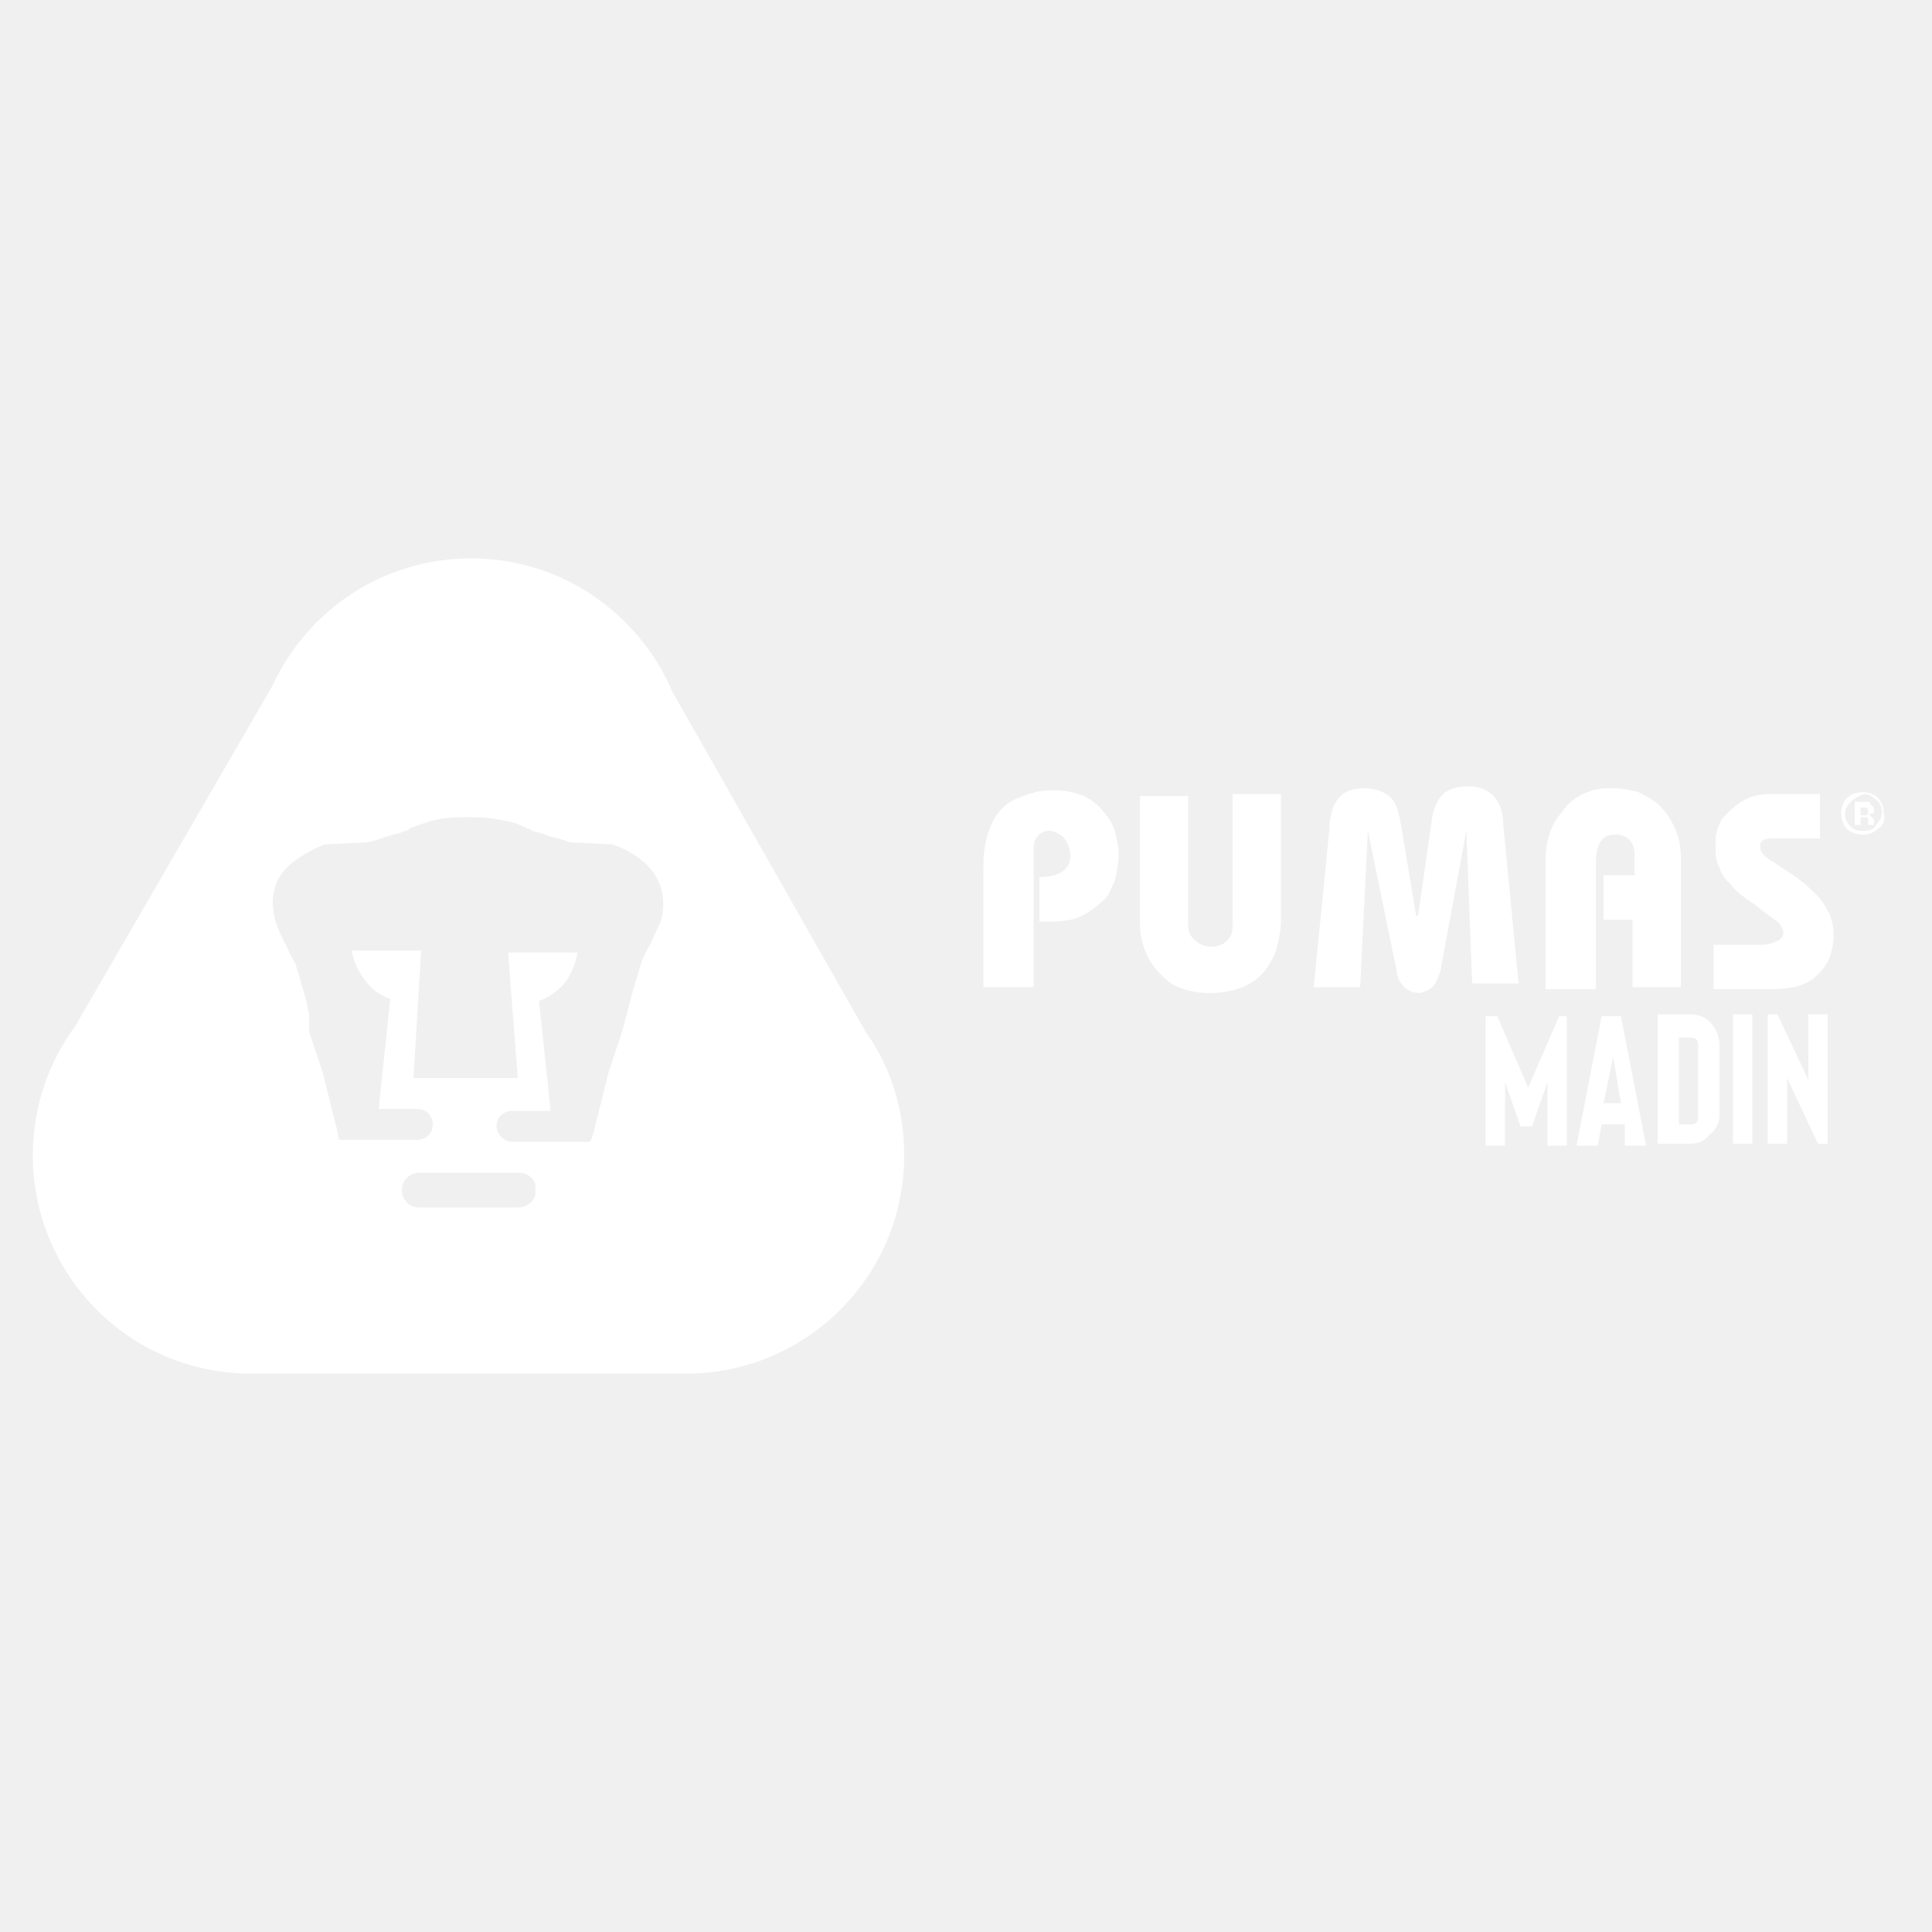
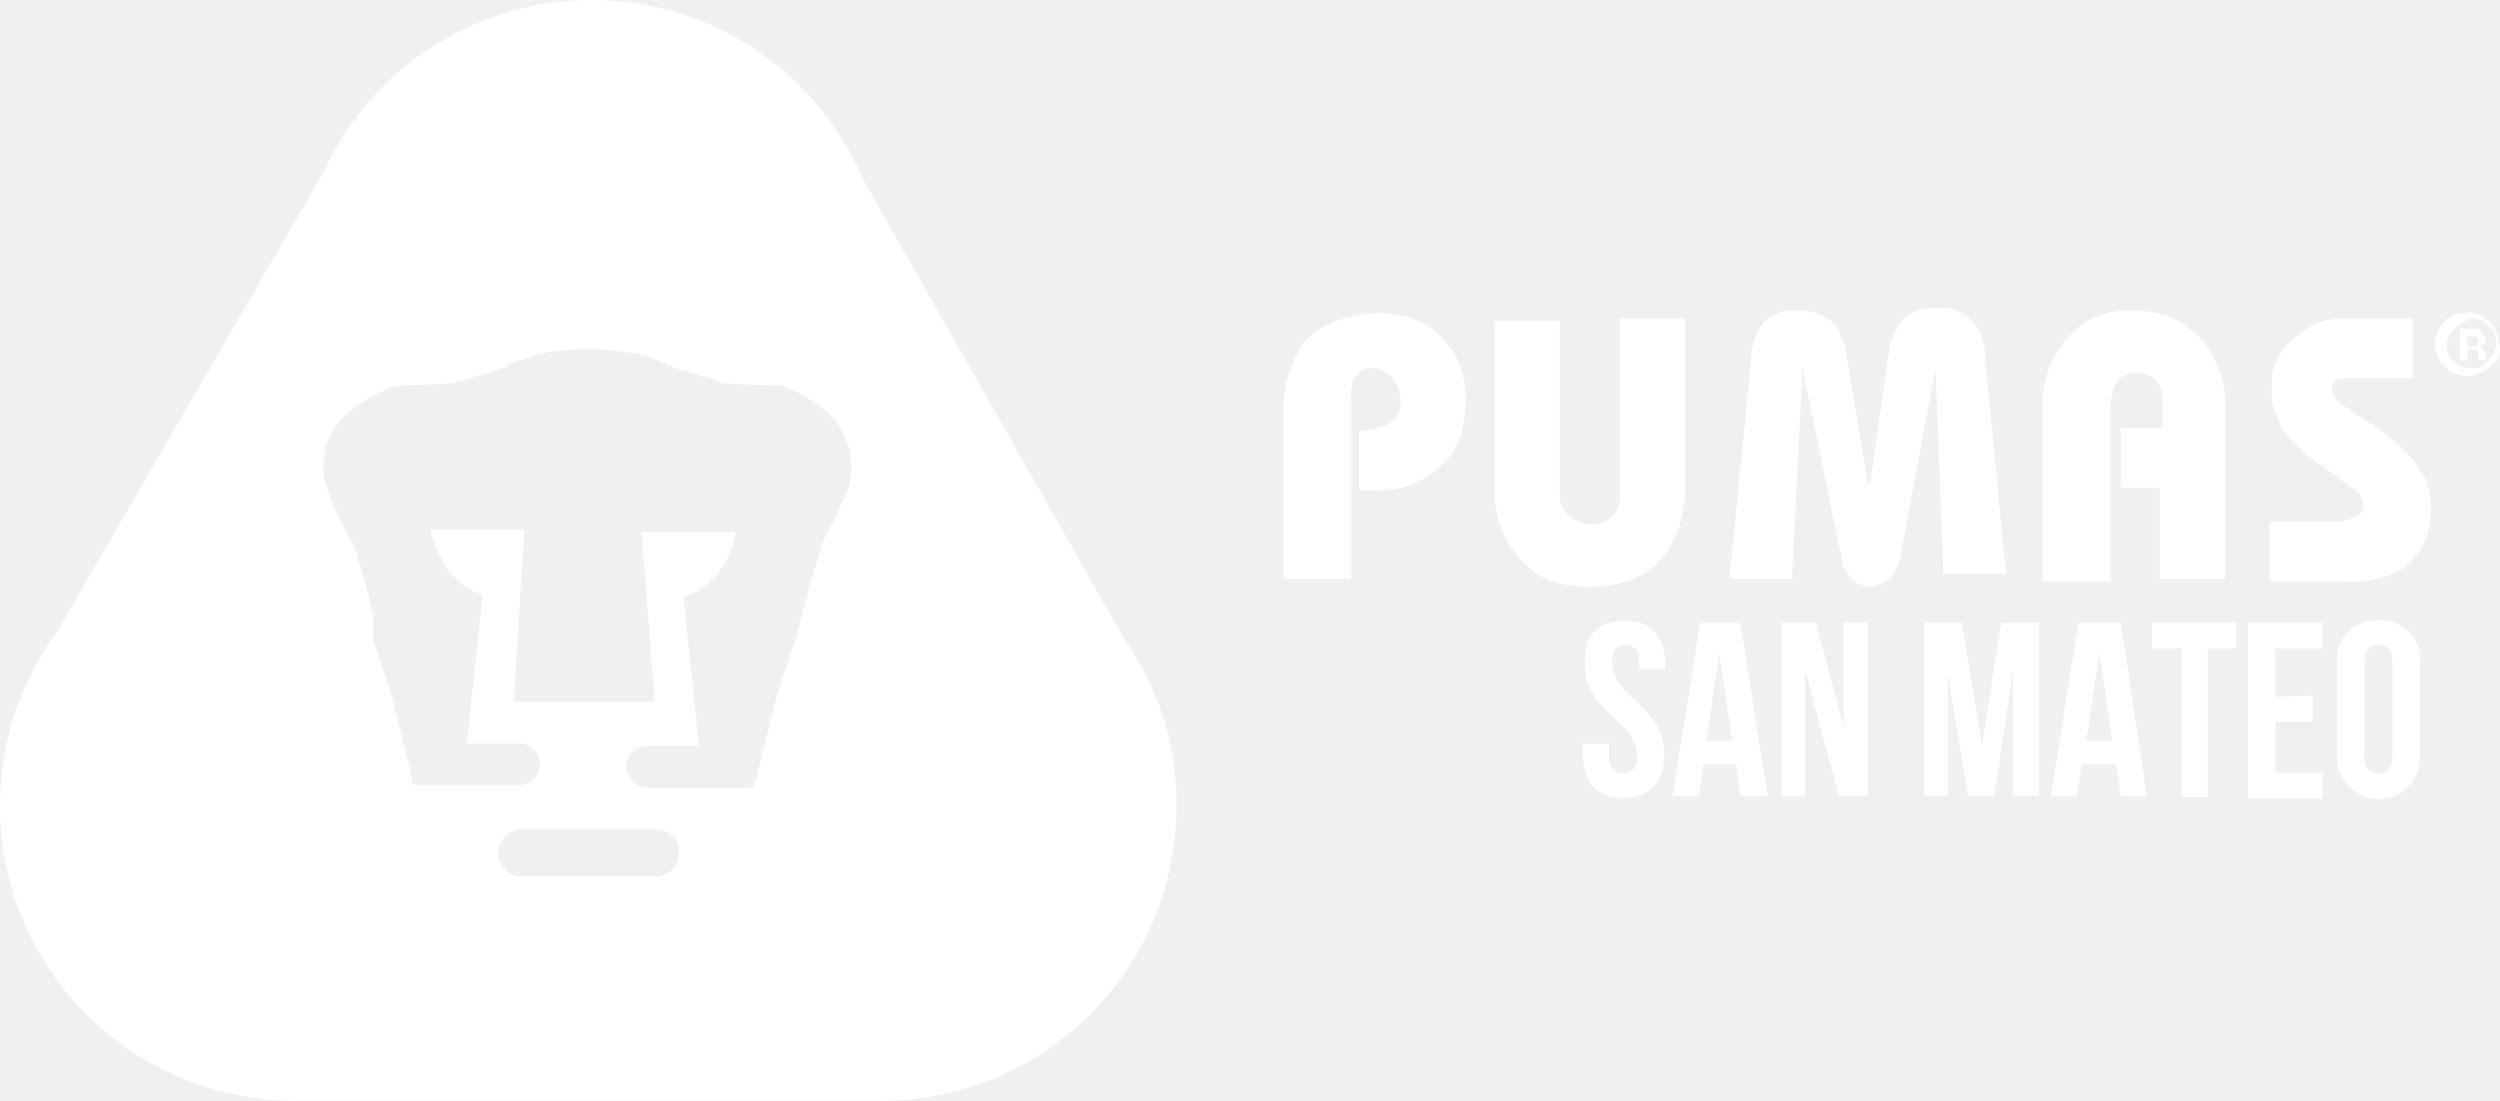
- <svg xmlns="http://www.w3.org/2000/svg" version="1.1" id="Layer_1" x="0px" y="0px" viewBox="0 0 100 100" style="enable-background:new 0 0 100 100;" xml:space="preserve">
-   <style type="text/css">
- 	.st0{fill:#FFFFFF;}
- </style>
-   <g>
-     <path class="st0" d="M44.8,53.4l-10-17.6c-1.7-4-5.7-6.9-10.4-6.9c-4.6,0-8.5,2.7-10.3,6.6L3.9,53.1c-1.4,1.9-2.2,4.2-2.2,6.7   c0,6.2,5,11.3,11.3,11.3c0.3,0,22.2,0,22.5,0c6.2,0,11.3-5,11.3-11.3C46.8,57.4,46.1,55.2,44.8,53.4z M26.8,62.5h-5.1   c-0.5,0-0.9-0.4-0.9-0.9s0.4-0.9,0.9-0.9h5.1c0.6,0,1,0.4,0.9,0.9C27.8,62.1,27.3,62.5,26.8,62.5z M34.2,47.7c0,0-0.3,0.6-0.5,1.1   c-0.3,0.5-0.5,1-0.5,1l-0.5,1.7l-0.5,1.9l-0.7,2.1l-0.8,3.2l-0.1,0.3l-0.1,0.1h-4c0,0,0,0,0,0c-0.4,0-0.8-0.4-0.8-0.8   c0-0.5,0.4-0.8,0.8-0.8h2l-0.6-5.7c0,0,0.4-0.1,0.9-0.5c0.5-0.4,0.9-1,1.1-2c0,0-3.6,0-3.6,0l0.5,6.5h-5.4l0.4-6.6h-3.6   c0.2,1,0.7,1.6,1.1,2c0.5,0.4,0.9,0.5,0.9,0.5l-0.6,5.7h2c0.5,0,0.8,0.4,0.8,0.8c0,0.5-0.4,0.8-0.8,0.8h-4l-0.1-0.1l0-0.2l-0.4-1.6   l-0.4-1.6l-0.7-2.1L16,52.5l-0.2-0.9l-0.5-1.7c0,0-0.3-0.5-0.5-1c-0.3-0.5-0.5-1.1-0.5-1.1c-0.5-1.6,0.1-2.6,0.9-3.2   s1.6-0.9,1.6-0.9l2.2-0.1c0,0,0.5-0.1,1-0.3c0.5-0.1,1-0.3,1-0.3c0,0,0.1,0,0.2-0.1c0,0,0.1-0.1,0.2-0.1c0.3-0.1,0.8-0.3,1.3-0.4   c0.6-0.1,1.1-0.1,1.5-0.1c0.3,0,0.9,0,1.5,0.1s1.1,0.2,1.4,0.4c0,0,0.1,0,0.2,0.1c0.1,0,0.2,0,0.2,0.1c0,0,0.5,0.1,1,0.3   c0.5,0.1,1,0.3,1,0.3l2.2,0.1c0,0,0.9,0.3,1.6,0.9S34.6,46.2,34.2,47.7z" />
-     <g>
-       <path class="st0" d="M53.4,51.1h-2.5v-6.3c0-1,0.2-1.7,0.5-2.3c0.3-0.6,0.8-1,1.3-1.2c0.5-0.2,1.1-0.4,1.7-0.4    c0.7,0,1.2,0.1,1.7,0.3c0.4,0.2,0.8,0.5,1,0.8c0.3,0.3,0.5,0.7,0.6,1c0.1,0.4,0.2,0.8,0.2,1.2c0,0.5-0.1,1-0.2,1.4    c-0.2,0.4-0.3,0.8-0.6,1c-0.3,0.3-0.7,0.6-1.1,0.8c-0.4,0.2-0.9,0.3-1.6,0.3c-0.1,0-0.2,0-0.3,0c-0.1,0-0.2,0-0.3,0v-2.3    c0.5,0,0.9-0.1,1.2-0.3c0.3-0.2,0.4-0.5,0.4-0.8c0-0.3-0.1-0.6-0.3-0.9c-0.2-0.2-0.5-0.4-0.8-0.4c-0.2,0-0.5,0.1-0.6,0.3    c-0.2,0.2-0.2,0.5-0.2,0.9V51.1z" />
-       <path class="st0" d="M61.5,41.1v6.8c0,0.3,0.1,0.6,0.4,0.8c0.2,0.2,0.5,0.3,0.8,0.3c0.3,0,0.6-0.1,0.8-0.3    c0.2-0.2,0.3-0.4,0.3-0.8v-6.8h2.5v6.6c0,0.4-0.1,0.9-0.2,1.3c-0.1,0.4-0.3,0.8-0.6,1.2c-0.3,0.4-0.7,0.7-1.2,0.9    c-0.5,0.2-1.1,0.3-1.7,0.3c-0.8,0-1.5-0.2-2-0.5c-0.5-0.4-0.9-0.8-1.2-1.4c-0.3-0.6-0.4-1.2-0.4-1.8v-6.5H61.5z" />
-       <path class="st0" d="M70.4,51.1H68l0.8-8.1c0-0.5,0.1-0.9,0.2-1.2c0.1-0.3,0.3-0.5,0.5-0.7c0.3-0.2,0.6-0.3,1.1-0.3    c0.6,0,1.1,0.2,1.4,0.5c0.3,0.3,0.4,0.8,0.5,1.3l0.8,4.8h0.1l0.7-4.9c0.1-0.7,0.3-1.1,0.6-1.4c0.3-0.3,0.8-0.4,1.3-0.4    c0.6,0,1,0.2,1.3,0.5c0.3,0.3,0.5,0.8,0.5,1.4l0.8,8.3h-2.4L75.9,43L74.6,50c0,0.3-0.2,0.6-0.3,0.9c-0.2,0.3-0.5,0.4-0.8,0.5    c-0.3,0-0.6-0.1-0.8-0.3c-0.2-0.2-0.4-0.5-0.4-0.8L70.8,43L70.4,51.1z" />
-       <path class="st0" d="M87,44.4v6.7h-2.5v-3.5H83v-2.3h1.6v-0.9c0-0.3,0-0.5-0.1-0.7c-0.1-0.2-0.2-0.3-0.4-0.4    c-0.2-0.1-0.3-0.1-0.5-0.1c-0.7,0-1,0.5-1,1.5v6.5H80v-6.7c0-0.6,0.1-1.1,0.3-1.6c0.2-0.5,0.5-0.8,0.8-1.2    c0.3-0.3,0.7-0.6,1.1-0.7c0.4-0.2,0.9-0.2,1.3-0.2c0.5,0,0.9,0.1,1.3,0.2c0.4,0.2,0.8,0.4,1.1,0.7c0.3,0.3,0.6,0.7,0.8,1.2    C86.9,43.3,87,43.8,87,44.4z" />
-       <path class="st0" d="M94.2,41.1v2.3h-2.5c-0.4,0-0.6,0.1-0.6,0.4c0,0.3,0.2,0.5,0.5,0.7c0.6,0.4,1.1,0.7,1.5,1    c0.4,0.3,0.7,0.6,1,0.9c0.3,0.3,0.4,0.6,0.6,0.9c0.1,0.3,0.2,0.6,0.2,1c0,0.3,0,0.6-0.1,0.9c-0.1,0.6-0.5,1.1-1,1.5    c-0.6,0.4-1.3,0.5-2.2,0.5h-2.9v-2.3h2.5c0.3,0,0.6-0.1,0.8-0.2c0.2-0.1,0.3-0.2,0.3-0.4c0-0.2-0.1-0.4-0.3-0.6    c-0.3-0.2-0.7-0.5-1.2-0.9c-0.6-0.4-1-0.7-1.2-1c-0.3-0.3-0.5-0.5-0.6-0.9c-0.2-0.3-0.2-0.7-0.2-1.1c0-0.2,0-0.3,0-0.5    c0.1-0.4,0.2-0.8,0.5-1.1c0.3-0.3,0.6-0.6,1-0.8c0.4-0.2,0.8-0.3,1.3-0.3H94.2z" />
-       <g>
-         <path class="st0" d="M81.1,52.6v6.7h-1v-3.3l-0.8,2.3h-0.6l-0.8-2.3v3.3h-1v-6.7h0.6l1.6,3.7l1.6-3.7H81.1z" />
-         <path class="st0" d="M84.1,58.2h-1.2l-0.2,1.1h-1.1l1.3-6.7h1l1.3,6.7h-1.1L84.1,58.2z M83.9,57.1l-0.4-2.4L83,57.1H83.9z" />
-         <path class="st0" d="M87.4,59.2h-1.6v-6.7h1.6c0.5,0,0.8,0.1,1.1,0.4c0.3,0.3,0.5,0.7,0.5,1.2v3.4c0,0.3,0,0.5-0.1,0.7     c-0.1,0.2-0.2,0.4-0.4,0.5C88.2,59.1,87.9,59.2,87.4,59.2z M86.9,58.2h0.5c0.2,0,0.3,0,0.4-0.1c0.1-0.1,0.1-0.2,0.1-0.4v-3.4     c0-0.2,0-0.4-0.1-0.5c-0.1-0.1-0.2-0.1-0.4-0.1h-0.5V58.2z" />
-         <path class="st0" d="M90.7,59.2h-1v-6.7h1V59.2z" />
-         <path class="st0" d="M94.7,59.2h-0.6l-1.6-3.4v3.4h-1v-6.7H92l1.6,3.4v-3.4h1V59.2z" />
-       </g>
-       <g>
-         <path class="st0" d="M97.2,42.9c-0.2,0.2-0.5,0.3-0.8,0.3c-0.3,0-0.6-0.1-0.8-0.3c-0.2-0.2-0.3-0.5-0.3-0.8     c0-0.3,0.1-0.6,0.3-0.8c0.2-0.2,0.5-0.3,0.8-0.3c0.3,0,0.6,0.1,0.8,0.3c0.2,0.2,0.3,0.5,0.3,0.8C97.6,42.4,97.5,42.7,97.2,42.9z      M95.8,41.5c-0.2,0.2-0.3,0.4-0.3,0.6c0,0.3,0.1,0.5,0.3,0.7C96,43,96.2,43,96.5,43c0.3,0,0.5-0.1,0.6-0.3     c0.2-0.2,0.3-0.4,0.3-0.7c0-0.2-0.1-0.5-0.3-0.6c-0.2-0.2-0.4-0.3-0.6-0.3C96.2,41.2,96,41.3,95.8,41.5z M96,42.7v-1.2     c0.1,0,0.2,0,0.3,0c0.2,0,0.2,0,0.3,0c0.1,0,0.2,0,0.2,0.1c0.1,0.1,0.2,0.2,0.2,0.3c0,0.1,0,0.2-0.1,0.2c-0.1,0-0.1,0.1-0.2,0.1     c0.1,0,0.1,0,0.2,0.1c0.1,0.1,0.1,0.1,0.1,0.3v0.1c0,0,0,0,0,0c0,0,0,0,0,0l0,0h-0.3c0,0,0-0.1,0-0.2c0-0.1,0-0.1,0-0.1     c0,0,0-0.1-0.1-0.1c0,0-0.1,0-0.1,0l-0.1,0h-0.1v0.4H96z M96.6,41.8c0,0-0.1,0-0.2,0h-0.1v0.4h0.1c0.1,0,0.1,0,0.2,0     c0,0,0.1-0.1,0.1-0.1C96.7,41.8,96.6,41.8,96.6,41.8z" />
-       </g>
-     </g>
-   </g>
+ <svg xmlns="http://www.w3.org/2000/svg" id="Layer_1" data-name="Layer 1" viewBox="0 0 95.84 42.2">
+   <defs>
+     <style>.cls-1{fill:#fff;}</style>
+   </defs>
+   <path class="cls-1" d="M44.8,53.4l-10-17.6a11.31,11.31,0,0,0-20.7-.3L3.9,53.1a11.3,11.3,0,0,0,9.1,18H35.5A11.29,11.29,0,0,0,46.8,59.8,10.82,10.82,0,0,0,44.8,53.4Zm-18,9.1H21.7a.9.9,0,0,1,0-1.8h5.1c.6,0,1,.4.9.9C27.8,62.1,27.3,62.5,26.8,62.5Zm7.4-14.8s-.3.6-.5,1.1a7.91,7.91,0,0,0-.5,1l-.5,1.7-.5,1.9-.7,2.1-.8,3.2-.1.3-.1.1h-4a.86.86,0,0,1-.8-.8.79.79,0,0,1,.8-.8h2l-.6-5.7a2.64,2.64,0,0,0,.9-.5,3.2,3.2,0,0,0,1.1-2H26.3l.5,6.5H21.4l.4-6.6H18.2a3.76,3.76,0,0,0,1.1,2,2.64,2.64,0,0,0,.9.5l-.6,5.7h2a.8.8,0,1,1,0,1.6h-4l-.1-.1v-.2l-.4-1.6-.4-1.6L16,53.4v-.9l-.2-.9-.5-1.7a8.12,8.12,0,0,1-.5-1,6.42,6.42,0,0,1-.5-1.1,2.67,2.67,0,0,1,.9-3.2,7.22,7.22,0,0,1,1.6-.9l2.2-.1a6.47,6.47,0,0,0,1-.3,6.59,6.59,0,0,0,1-.3.31.31,0,0,0,.2-.1.35.35,0,0,1,.2-.1,10.38,10.38,0,0,1,1.3-.4,8.64,8.64,0,0,1,1.5-.1,9.23,9.23,0,0,1,1.5.1,3.92,3.92,0,0,1,1.4.4.31.31,0,0,1,.2.1c.1,0,.2,0,.2.1a6.47,6.47,0,0,1,1,.3,6.59,6.59,0,0,1,1,.3l2.2.1a5.44,5.44,0,0,1,1.6.9A2.87,2.87,0,0,1,34.2,47.7Z" transform="translate(-1.7 -28.9)" />
+   <path class="cls-1" d="M53.4,51.1H50.9V44.8a4.9,4.9,0,0,1,.5-2.3,2.5,2.5,0,0,1,1.3-1.2,4.71,4.71,0,0,1,1.7-.4,4.31,4.31,0,0,1,1.7.3,2.72,2.72,0,0,1,1,.8,2.66,2.66,0,0,1,.6,1,5,5,0,0,1,.2,1.2,5.9,5.9,0,0,1-.2,1.4c-.2.4-.3.8-.6,1a4.44,4.44,0,0,1-1.1.8,3.51,3.51,0,0,1-1.6.3h-.6V45.4a2.13,2.13,0,0,0,1.2-.3.91.91,0,0,0,.4-.8,1.61,1.61,0,0,0-.3-.9,1.23,1.23,0,0,0-.8-.4.71.71,0,0,0-.6.3c-.2.2-.2.5-.2.9v6.9Z" transform="translate(-1.7 -28.9)" />
+   <path class="cls-1" d="M61.5,41.1v6.8a.91.91,0,0,0,.4.8,1.22,1.22,0,0,0,1.6,0,1,1,0,0,0,.3-.8V41.1h2.5v6.6a5.85,5.85,0,0,1-.2,1.3,3.38,3.38,0,0,1-.6,1.2,2.73,2.73,0,0,1-1.2.9,4.67,4.67,0,0,1-1.7.3,3.94,3.94,0,0,1-2-.5,4.07,4.07,0,0,1-1.2-1.4,3.92,3.92,0,0,1-.4-1.8V41.2h2.5Z" transform="translate(-1.7 -28.9)" />
+   <path class="cls-1" d="M70.4,51.1H68l.8-8.1a3.73,3.73,0,0,1,.2-1.2,1.49,1.49,0,0,1,1.6-1,2,2,0,0,1,1.4.5,2.54,2.54,0,0,1,.5,1.3l.8,4.8h.1l.7-4.9a2.29,2.29,0,0,1,.6-1.4,1.84,1.84,0,0,1,1.3-.4,1.73,1.73,0,0,1,1.3.5,2,2,0,0,1,.5,1.4l.8,8.3H76.2L75.9,43l-1.3,7a3.18,3.18,0,0,1-.3.9,1.37,1.37,0,0,1-.8.5,1.14,1.14,0,0,1-.8-.3,1.23,1.23,0,0,1-.4-.8L70.8,43Z" transform="translate(-1.7 -28.9)" />
+   <path class="cls-1" d="M87,44.4v6.7H84.5V47.6H83V45.3h1.6v-.9a1.48,1.48,0,0,0-.1-.7.78.78,0,0,0-.4-.4.9.9,0,0,0-.5-.1c-.7,0-1,.5-1,1.5v6.5H80V44.5a4.15,4.15,0,0,1,.3-1.6,5,5,0,0,1,.8-1.2,2.59,2.59,0,0,1,1.1-.7,3,3,0,0,1,1.3-.2,5.07,5.07,0,0,1,1.3.2,4.13,4.13,0,0,1,1.1.7,3.6,3.6,0,0,1,.8,1.2A3.34,3.34,0,0,1,87,44.4Z" transform="translate(-1.7 -28.9)" />
+   <path class="cls-1" d="M94.2,41.1v2.3H91.7c-.4,0-.6.1-.6.4s.2.5.5.7c.6.4,1.1.7,1.5,1a9,9,0,0,1,1,.9,4.7,4.7,0,0,1,.6.9,3,3,0,0,1,.2,1,2.77,2.77,0,0,1-.1.9,2.52,2.52,0,0,1-1,1.5,3.79,3.79,0,0,1-2.2.5H88.7V48.9h2.5a1.88,1.88,0,0,0,.8-.2c.2-.1.3-.2.3-.4a.86.86,0,0,0-.3-.6q-.45-.3-1.2-.9a4.43,4.43,0,0,1-1.2-1,1.8,1.8,0,0,1-.6-.9,2,2,0,0,1-.2-1.1v-.5a2.22,2.22,0,0,1,.5-1.1,3.92,3.92,0,0,1,1-.8,2.77,2.77,0,0,1,1.3-.3Z" transform="translate(-1.7 -28.9)" />
+   <path class="cls-1" d="M97.2,42.9a1.22,1.22,0,1,1,.3-.8A.67.67,0,0,1,97.2,42.9Zm-1.4-1.4a.86.86,0,0,0-.3.6.91.91,0,0,0,.3.7.84.84,0,0,0,.7.2.6.6,0,0,0,.6-.3.91.91,0,0,0,.3-.7.71.71,0,0,0-.3-.6.86.86,0,0,0-.6-.3A1.61,1.61,0,0,0,95.8,41.5Zm.2,1.2V41.5h.6c.1,0,.2,0,.2.1s.2.2.2.3,0,.2-.1.2-.1.1-.2.1c.1,0,.1,0,.2.1s.1.1.1.3v.1h-.3v-.3a.1.1,0,0,0-.1-.1h-.3v.4Zm.6-.9h-.3v.4h.3l.1-.1C96.7,41.8,96.6,41.8,96.6,41.8Z" transform="translate(-1.7 -28.9)" />
+   <path class="cls-1" d="M64,52.69c1,0,1.54.61,1.54,1.67v.21h-1v-.28c0-.48-.19-.66-.52-.66s-.52.18-.52.66c0,1.37,2,1.63,2,3.53,0,1.06-.53,1.67-1.56,1.67s-1.56-.61-1.56-1.67v-.41h1v.48c0,.47.21.65.54.65s.54-.17.54-.65c0-1.37-2-1.63-2-3.53C62.41,53.29,62.94,52.69,64,52.69Z" transform="translate(-1.7 -28.9)" />
+   <path class="cls-1" d="M68.43,59.42l-.18-1.21H67l-.18,1.21h-1l1.06-6.65h1.53l1.06,6.65Zm-.32-2.11-.5-3.37-.5,3.37Z" transform="translate(-1.7 -28.9)" />
+   <path class="cls-1" d="M70.9,59.42H70V52.76h1.31l1.07,4v-4h.93v6.65H72.2L70.9,54.6Z" transform="translate(-1.7 -28.9)" />
+   <path class="cls-1" d="M78.42,52.76h1.45v6.65h-1V54.64l-.72,4.77h-1l-.78-4.71v4.71h-.91V52.76h1.45l.77,4.72Z" transform="translate(-1.7 -28.9)" />
+   <path class="cls-1" d="M83,59.42l-.18-1.21H81.5l-.18,1.21h-1l1.06-6.65H83L84,59.42Zm-.32-2.11-.5-3.37-.5,3.37Z" transform="translate(-1.7 -28.9)" />
+   <path class="cls-1" d="M87.43,52.76v1H86.34v5.7h-1v-5.7H84.2v-1Z" transform="translate(-1.7 -28.9)" />
+   <path class="cls-1" d="M90.36,55.57v1H88.93v1.95h1.81v1H87.88V52.76h2.85v1H88.93v1.85Z" transform="translate(-1.7 -28.9)" />
+   <path class="cls-1" d="M92.88,52.69a1.48,1.48,0,0,1,1.59,1.67v3.46a1.59,1.59,0,1,1-3.17,0V54.36A1.48,1.48,0,0,1,92.88,52.69Zm0,5.86c.33,0,.54-.18.54-.66V54.29c0-.48-.21-.66-.54-.66s-.54.18-.54.66v3.59C92.34,58.36,92.55,58.54,92.88,58.54Z" transform="translate(-1.7 -28.9)" />
</svg>
